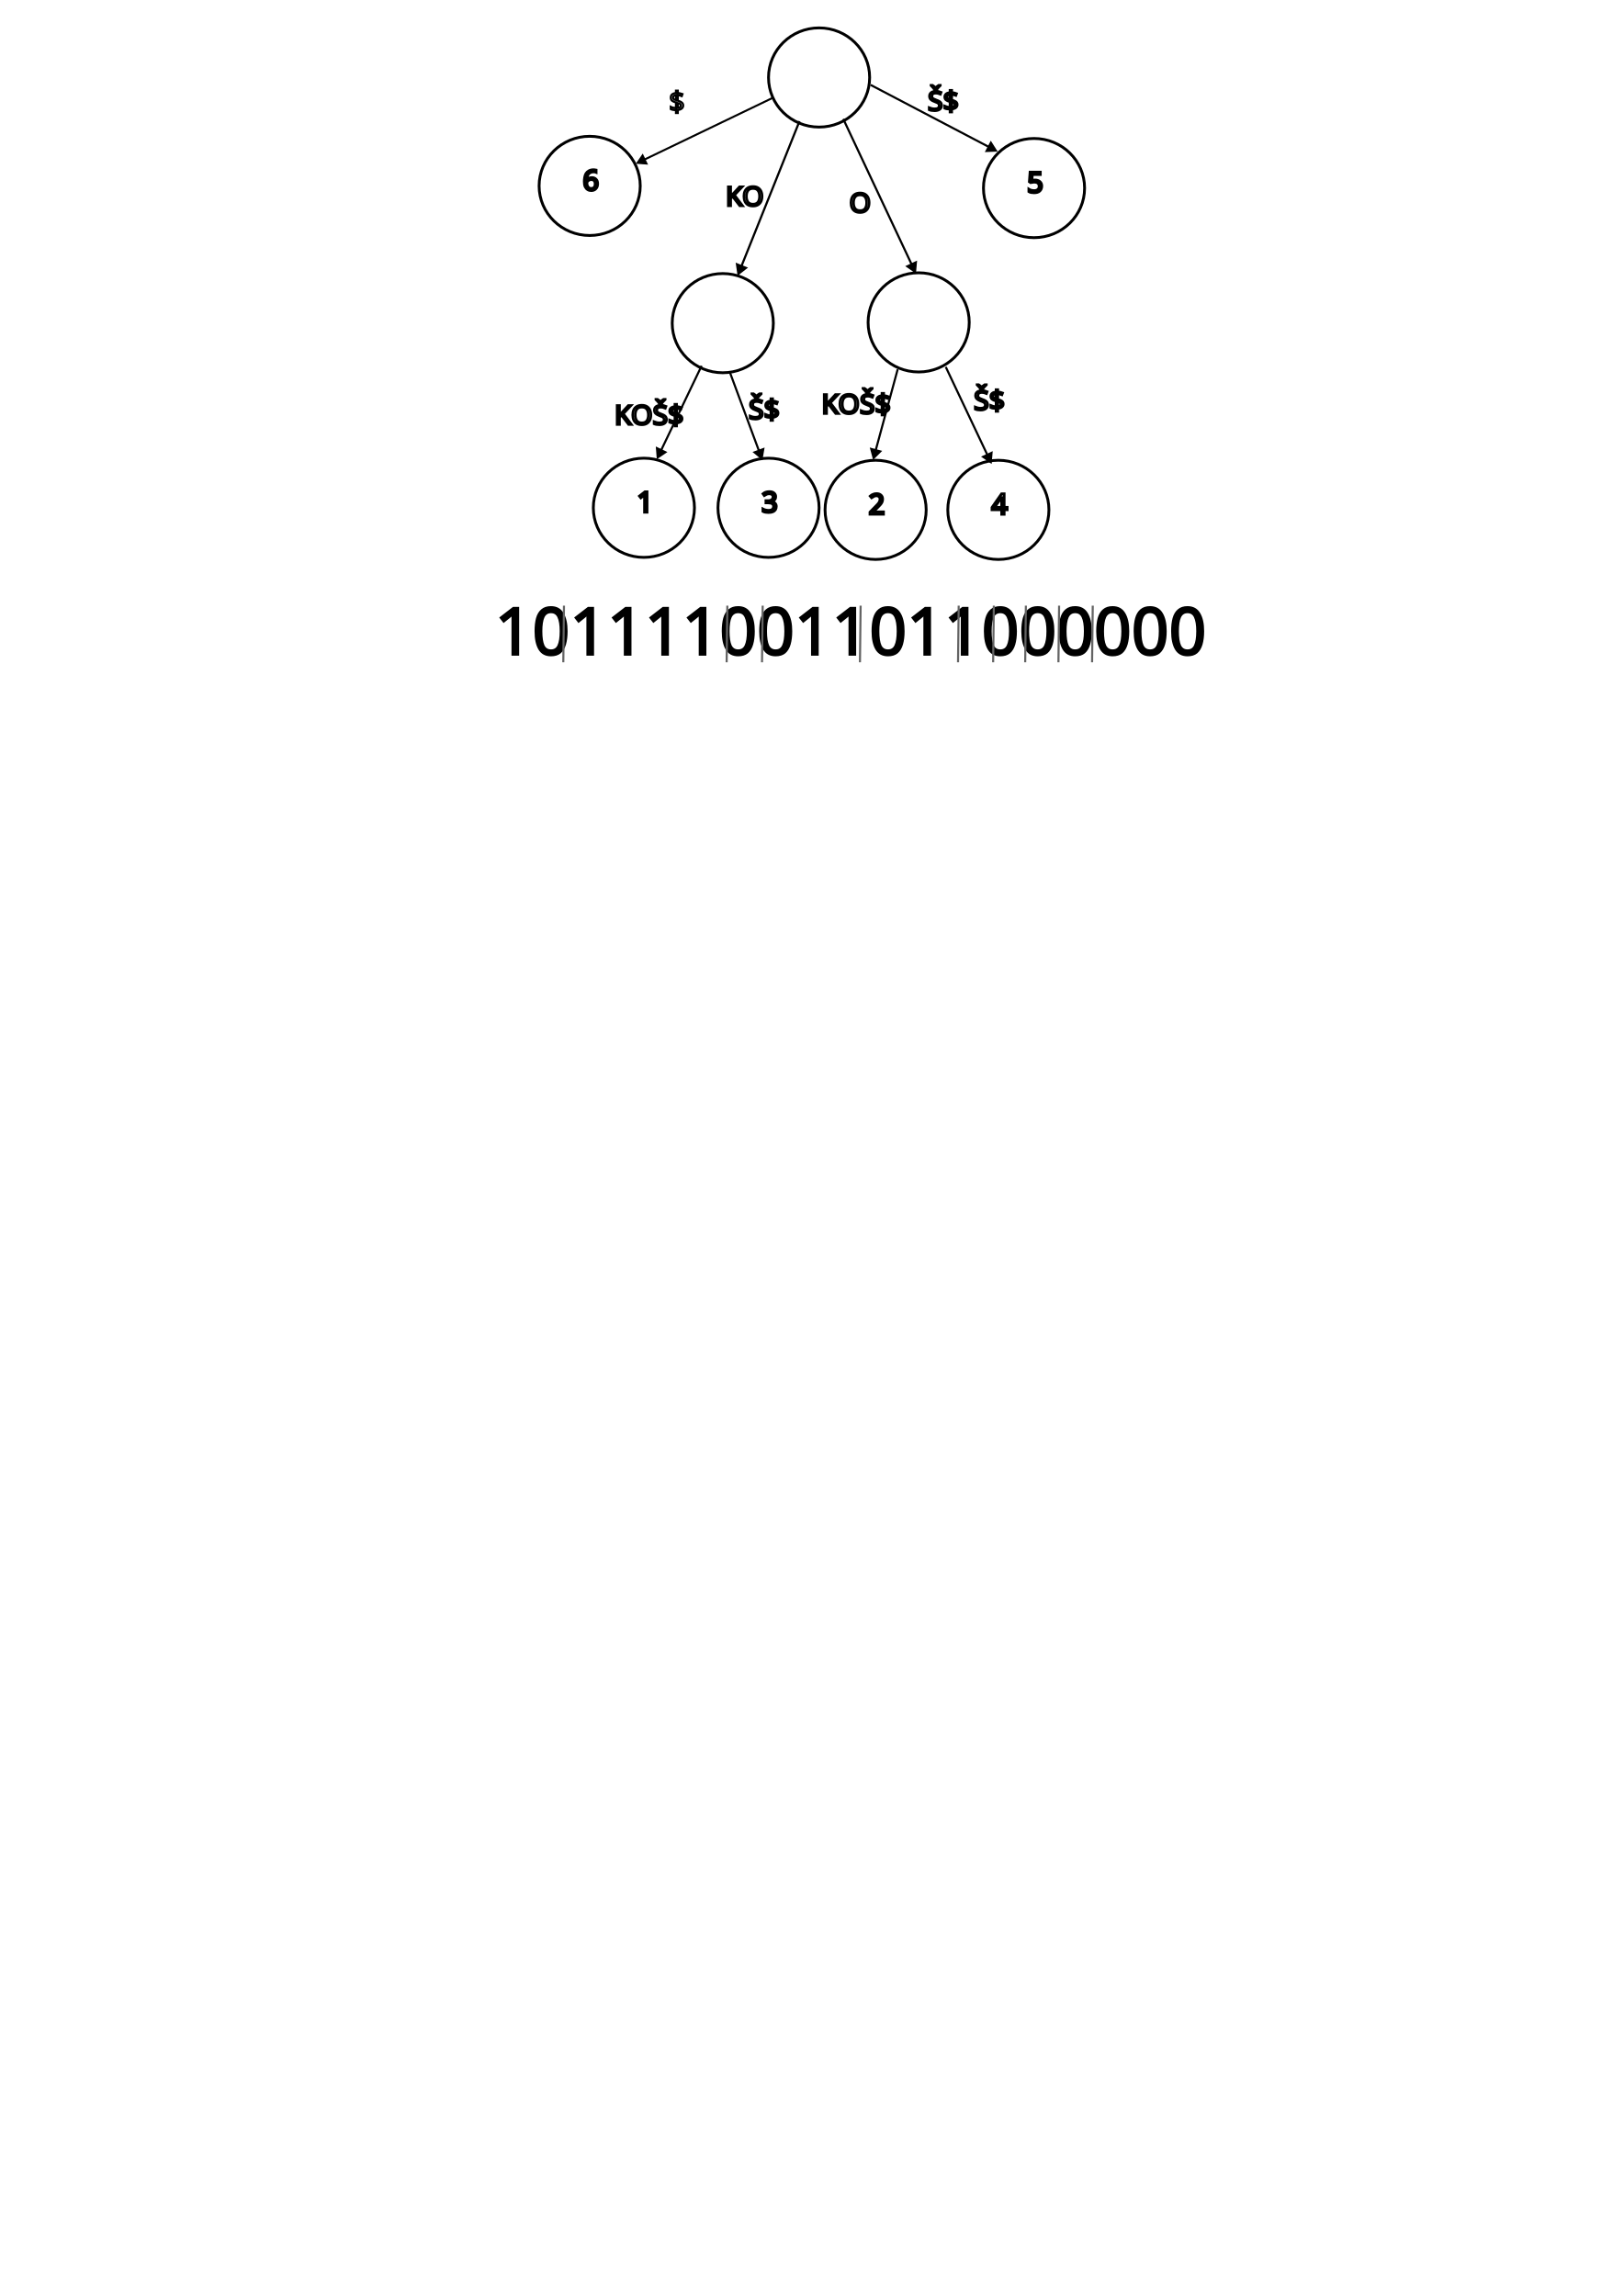
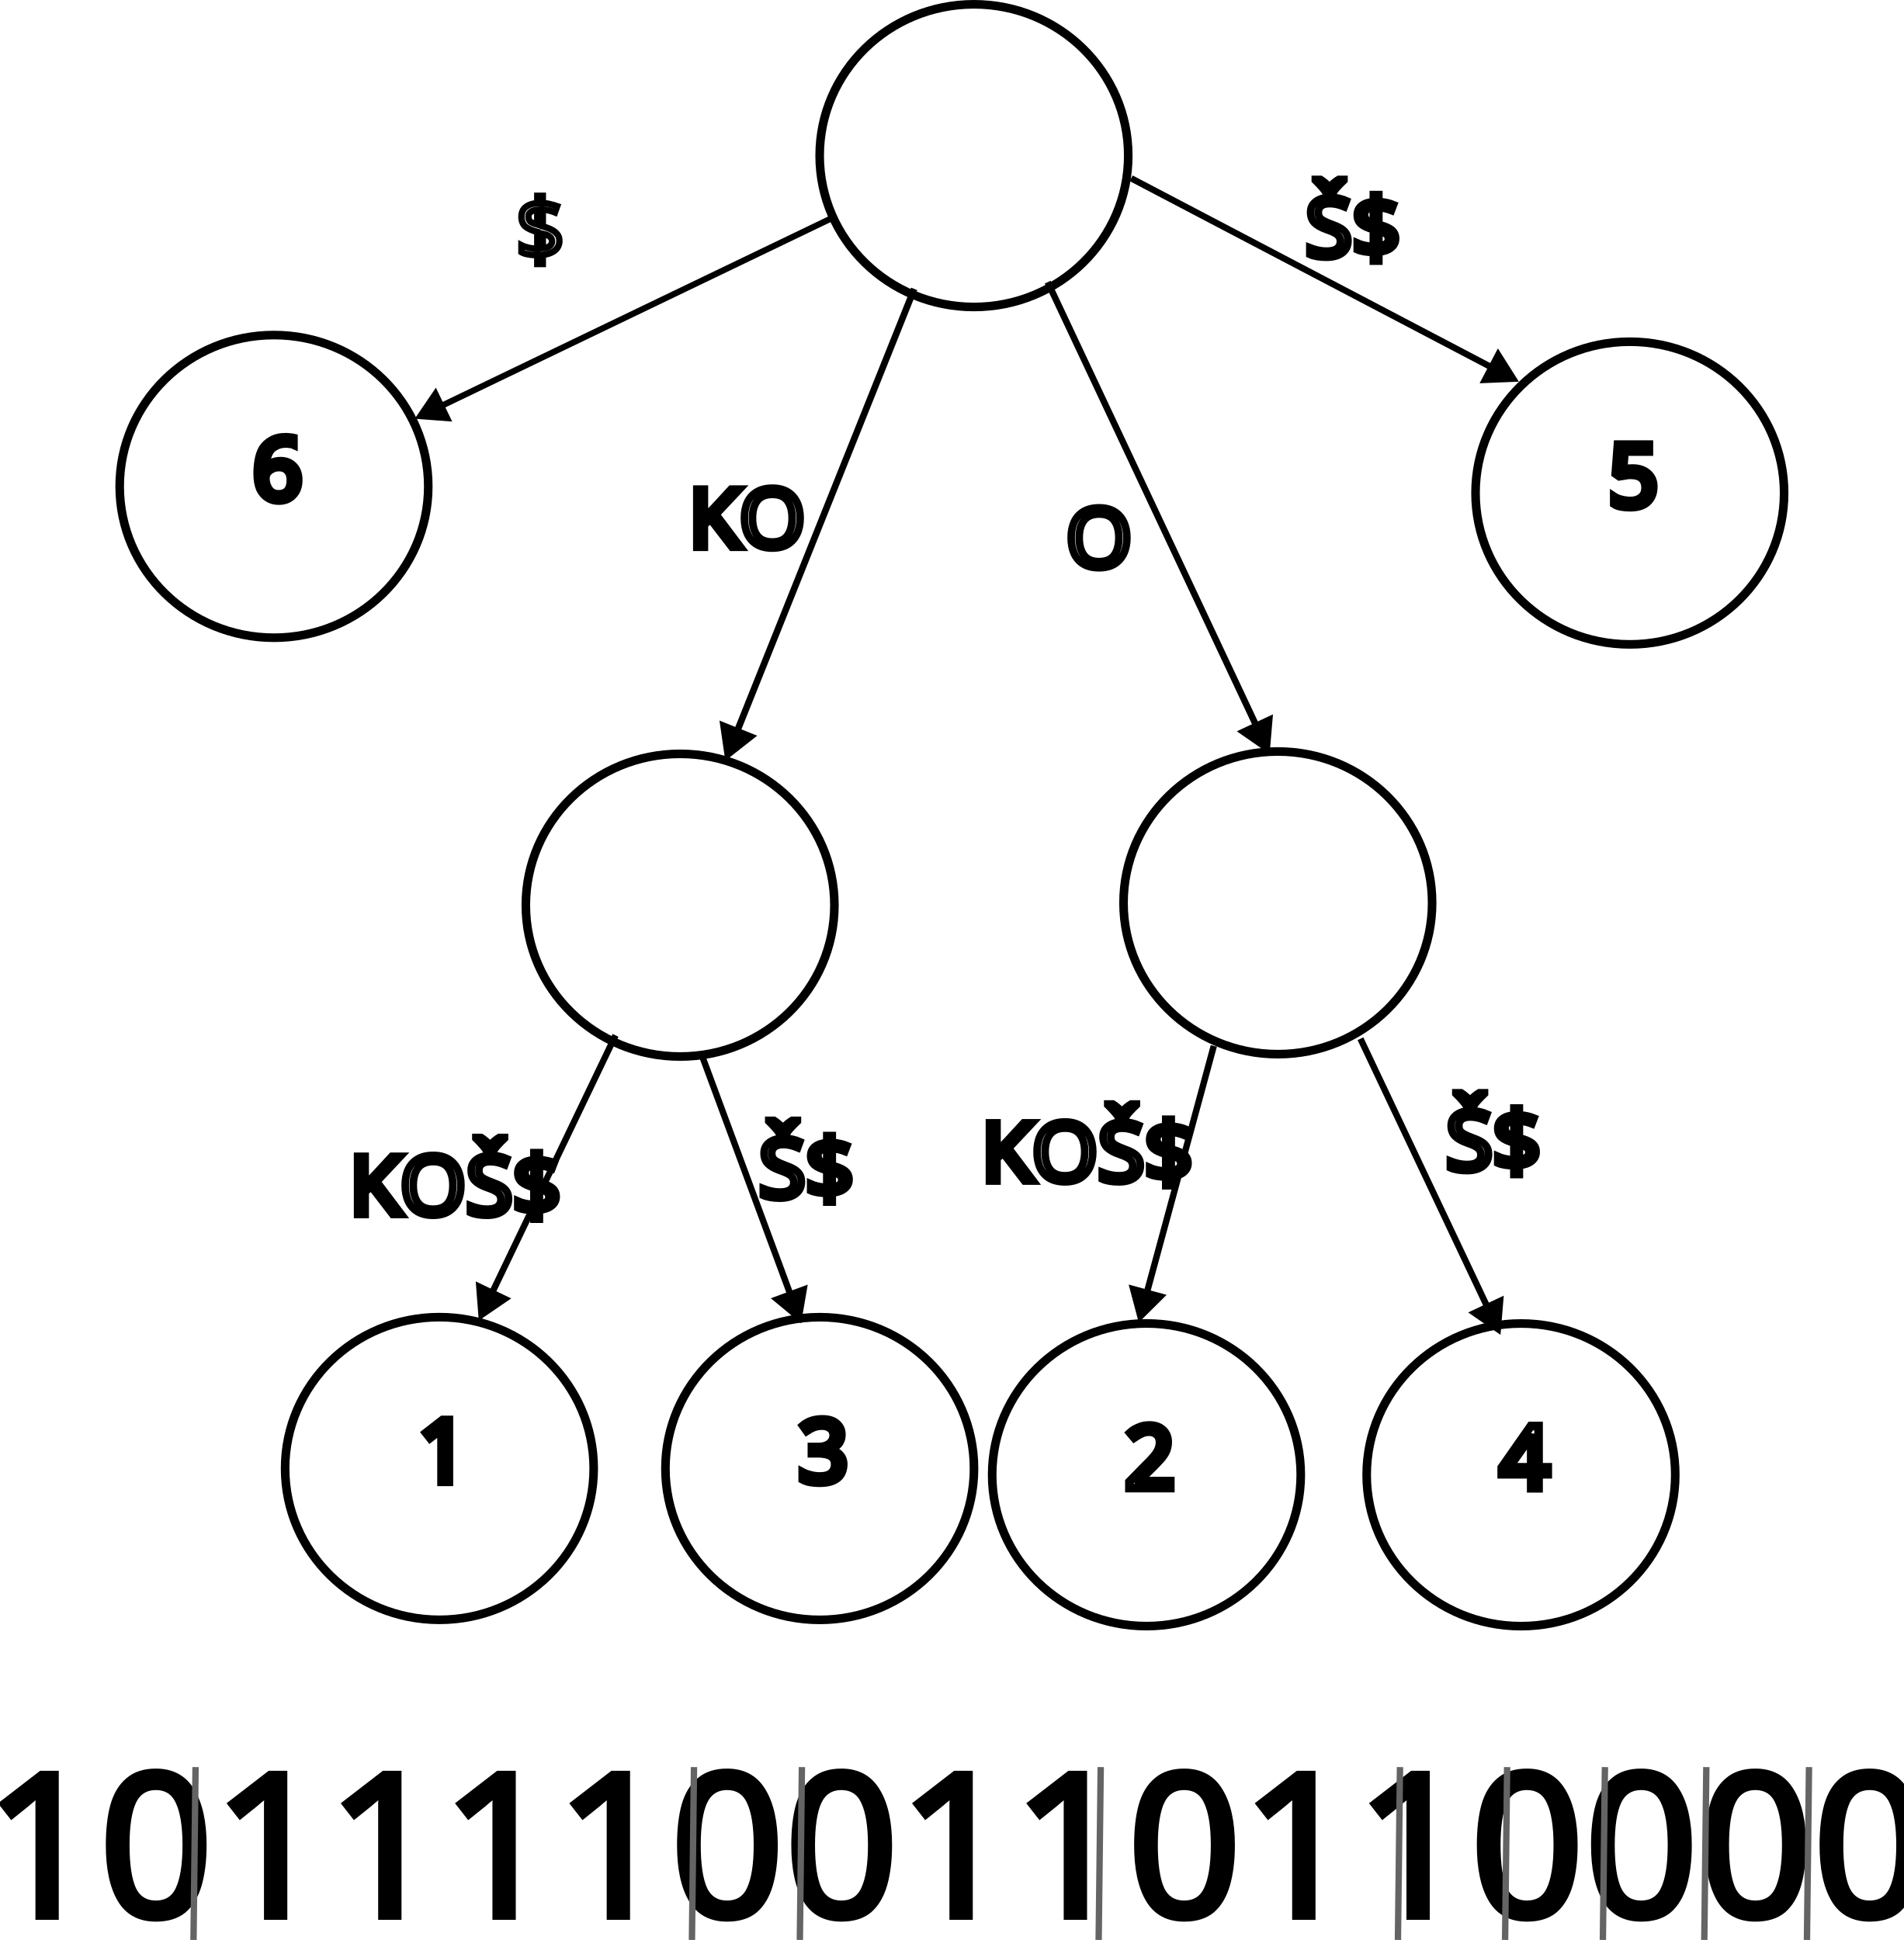
- <svg xmlns="http://www.w3.org/2000/svg" width="210mm" height="297mm" viewBox="0 0 210 297" version="1.1" id="svg1">
+ <svg xmlns="http://www.w3.org/2000/svg" width="80.696mm" height="82.251mm" viewBox="0 0 80.696 82.251" version="1.1" id="svg1">
  <defs id="defs1">
-     <rect x="189.341" y="331.114" width="160.427" height="16.323" id="rect5" />
-     <rect x="490.732" y="241.831" width="161.927" height="94.045" id="rect44" />
    <marker style="overflow:visible" id="Triangle" refX="0" refY="0" orient="auto" markerWidth="1" markerHeight="1" viewBox="0 0 1 1" preserveAspectRatio="xMidYMid">
      <path transform="scale(0.5)" style="fill:context-stroke;fill-rule:evenodd;stroke:context-stroke;stroke-width:1pt" d="M 5.77,0 -2.88,5 V -5 Z" id="path135" />
    </marker>
    <marker style="overflow:visible" id="Triangle-58" refX="0" refY="0" orient="auto-start-reverse" markerWidth="1" markerHeight="1" viewBox="0 0 1 1" preserveAspectRatio="xMidYMid">
      <path transform="scale(0.5)" style="fill:context-stroke;fill-rule:evenodd;stroke:context-stroke;stroke-width:1pt" d="M 5.77,0 -2.88,5 V -5 Z" id="path135-1" />
    </marker>
    <rect x="173.456" y="550.378" width="62.326" height="20.116" id="rect43" />
    <rect x="173.456" y="550.378" width="62.326" height="20.116" id="rect42" />
    <rect x="173.456" y="550.378" width="62.326" height="20.116" id="rect41" />
    <marker style="overflow:visible" id="Triangle-1-27-0-3-8-3-9" refX="0" refY="0" orient="auto-start-reverse" markerWidth="1" markerHeight="1" viewBox="0 0 1 1" preserveAspectRatio="xMidYMid">
      <path transform="scale(0.5)" style="fill:context-stroke;fill-rule:evenodd;stroke:context-stroke;stroke-width:1pt" d="M 5.77,0 -2.88,5 V -5 Z" id="path135-7-9-9-8-4-3-0" />
    </marker>
    <marker style="overflow:visible" id="Triangle-1-27-0-35-7-2" refX="0" refY="0" orient="auto-start-reverse" markerWidth="1" markerHeight="1" viewBox="0 0 1 1" preserveAspectRatio="xMidYMid">
      <path transform="scale(0.5)" style="fill:context-stroke;fill-rule:evenodd;stroke:context-stroke;stroke-width:1pt" d="M 5.77,0 -2.88,5 V -5 Z" id="path135-7-9-9-9-7-8" />
    </marker>
    <rect x="173.456" y="550.378" width="62.326" height="20.116" id="rect40" />
    <rect x="173.456" y="550.378" width="62.326" height="20.116" id="rect39" />
    <marker style="overflow:visible" id="Triangle-1-2-4-6-7" refX="0" refY="0" orient="auto-start-reverse" markerWidth="1" markerHeight="1" viewBox="0 0 1 1" preserveAspectRatio="xMidYMid">
      <path transform="scale(0.5)" style="fill:context-stroke;fill-rule:evenodd;stroke:context-stroke;stroke-width:1pt" d="M 5.77,0 -2.88,5 V -5 Z" id="path135-7-2-3-3-2" />
    </marker>
    <rect x="173.456" y="550.378" width="62.326" height="20.116" id="rect38" />
    <rect x="173.456" y="550.378" width="62.326" height="20.116" id="rect37" />
    <marker style="overflow:visible" id="Triangle-1-27-0-3-8-1" refX="0" refY="0" orient="auto-start-reverse" markerWidth="1" markerHeight="1" viewBox="0 0 1 1" preserveAspectRatio="xMidYMid">
      <path transform="scale(0.5)" style="fill:context-stroke;fill-rule:evenodd;stroke:context-stroke;stroke-width:1pt" d="M 5.77,0 -2.88,5 V -5 Z" id="path135-7-9-9-8-4-9" />
    </marker>
    <marker style="overflow:visible" id="Triangle-1-27-0-35-6" refX="0" refY="0" orient="auto-start-reverse" markerWidth="1" markerHeight="1" viewBox="0 0 1 1" preserveAspectRatio="xMidYMid">
      <path transform="scale(0.5)" style="fill:context-stroke;fill-rule:evenodd;stroke:context-stroke;stroke-width:1pt" d="M 5.77,0 -2.88,5 V -5 Z" id="path135-7-9-9-9-8" />
    </marker>
    <marker style="overflow:visible" id="Triangle-1-27-2-8" refX="0" refY="0" orient="auto-start-reverse" markerWidth="1" markerHeight="1" viewBox="0 0 1 1" preserveAspectRatio="xMidYMid">
      <path transform="scale(0.5)" style="fill:context-stroke;fill-rule:evenodd;stroke:context-stroke;stroke-width:1pt" d="M 5.77,0 -2.88,5 V -5 Z" id="path135-7-9-91-0" />
    </marker>
  </defs>
-   <g id="layer1">
-     <text xml:space="preserve" transform="matrix(0.2645833,0,0,0.2645833,-2.645847,-171.7146)" id="text39" style="font-style:normal;font-variant:normal;font-weight:300;font-stretch:normal;font-size:13.333px;font-family:Calibri;-inkscape-font-specification:'Calibri, Light';font-variant-ligatures:normal;font-variant-caps:normal;font-variant-numeric:normal;font-variant-east-asian:normal;text-align:start;writing-mode:lr-tb;direction:ltr;white-space:pre;shape-inside:url(#rect44);display:inline;fill:none;fill-opacity:0;stroke:#000000;stroke-width:1.024" />
+   <g id="layer1" transform="translate(-64.65196,-3.424254)">
    <g id="g2">
      <text xml:space="preserve" style="font-style:normal;font-variant:normal;font-weight:normal;font-stretch:normal;font-size:3.678px;font-family:sans-serif;-inkscape-font-specification:'sans-serif, Normal';font-variant-ligatures:normal;font-variant-caps:normal;font-variant-numeric:normal;font-variant-east-asian:normal;text-align:start;writing-mode:lr-tb;direction:ltr;text-anchor:start;display:inline;fill:none;fill-opacity:0;fill-rule:nonzero;stroke:#000000;stroke-width:0.365;stroke-dasharray:none;stroke-opacity:1" x="82.383" y="66.253" id="text1">
        <tspan id="tspan1" style="stroke-width:0.365" x="82.383" y="66.253">1</tspan>
      </text>
      <ellipse style="display:inline;fill:none;fill-opacity:0;fill-rule:nonzero;stroke:#000000;stroke-width:0.365;stroke-dasharray:none;stroke-opacity:1" id="ellipse1" cx="105.935" cy="10.023" rx="6.54" ry="6.416" />
      <ellipse style="display:inline;fill:none;fill-opacity:0;fill-rule:nonzero;stroke:#000000;stroke-width:0.365;stroke-dasharray:none;stroke-opacity:1" id="ellipse2" cx="93.48" cy="41.802" rx="6.54" ry="6.416" />
      <ellipse style="display:inline;fill:none;fill-opacity:0;fill-rule:nonzero;stroke:#000000;stroke-width:0.365;stroke-dasharray:none;stroke-opacity:1" id="ellipse3" cx="83.277" cy="65.684" rx="6.54" ry="6.416" />
      <text xml:space="preserve" style="font-style:normal;font-variant:normal;font-weight:normal;font-stretch:normal;font-size:3.678px;font-family:sans-serif;-inkscape-font-specification:'sans-serif, Normal';font-variant-ligatures:normal;font-variant-caps:normal;font-variant-numeric:normal;font-variant-east-asian:normal;text-align:start;writing-mode:lr-tb;direction:ltr;text-anchor:start;display:inline;fill:none;fill-opacity:0;fill-rule:nonzero;stroke:#000000;stroke-width:0.365;stroke-dasharray:none;stroke-opacity:1" x="98.503" y="66.254" id="text3">
        <tspan id="tspan3" style="stroke-width:0.365" x="98.503" y="66.254">3</tspan>
      </text>
      <ellipse style="display:inline;fill:none;fill-opacity:0;fill-rule:nonzero;stroke:#000000;stroke-width:0.365;stroke-dasharray:none;stroke-opacity:1" id="ellipse4" cx="99.397" cy="65.686" rx="6.54" ry="6.416" />
      <path style="display:inline;fill:none;fill-opacity:0;fill-rule:nonzero;stroke:#000000;stroke-width:0.28;stroke-dasharray:none;stroke-opacity:1;marker-end:url(#Triangle-1-27-2-8)" d="m 103.403,15.674 -7.639,19.082" id="path5" />
      <path style="display:inline;fill:none;fill-opacity:0;fill-rule:nonzero;stroke:#000000;stroke-width:0.271;stroke-dasharray:none;stroke-opacity:1;marker-end:url(#Triangle-1-27-0-35-6)" d="m 90.742,47.32 -5.381,11.227" id="path8" />
      <path style="display:inline;fill:none;fill-opacity:0;fill-rule:nonzero;stroke:#000000;stroke-width:0.271;stroke-dasharray:none;stroke-opacity:1;marker-end:url(#Triangle-1-27-0-3-8-1)" d="m 94.409,48.185 3.865,10.444" id="path9" />
      <text xml:space="preserve" transform="matrix(0.2326683,0,0,0.2252089,53.48189,-100.3535)" id="text28" style="font-style:normal;font-variant:normal;font-weight:300;font-stretch:normal;font-size:15.411px;font-family:Calibri;-inkscape-font-specification:'Calibri, Light';font-variant-ligatures:normal;font-variant-caps:normal;font-variant-numeric:normal;font-variant-east-asian:normal;text-align:start;writing-mode:lr-tb;direction:ltr;white-space:pre;shape-inside:url(#rect37);display:inline;fill:none;fill-opacity:0;fill-rule:nonzero;stroke:#000000;stroke-width:1.38;stroke-dasharray:none;stroke-opacity:1">
-         <tspan x="173.457" y="563.862" id="tspan5">KO</tspan>
+         <tspan x="173.457" y="563.862" id="tspan2">KO</tspan>
      </text>
      <text xml:space="preserve" transform="matrix(0.2326683,0,0,0.2252089,56.465,-72.7914)" id="text29" style="font-style:normal;font-variant:normal;font-weight:300;font-stretch:normal;font-size:15.411px;font-family:Calibri;-inkscape-font-specification:'Calibri, Light';font-variant-ligatures:normal;font-variant-caps:normal;font-variant-numeric:normal;font-variant-east-asian:normal;text-align:start;writing-mode:lr-tb;direction:ltr;white-space:pre;shape-inside:url(#rect38);display:inline;fill:none;fill-opacity:0;fill-rule:nonzero;stroke:#000000;stroke-width:1.38;stroke-dasharray:none;stroke-opacity:1">
-         <tspan x="173.457" y="563.862" id="tspan12">Š$</tspan>
+         <tspan x="173.457" y="563.862" id="tspan4">Š$</tspan>
      </text>
      <ellipse style="display:inline;fill:none;fill-opacity:0;fill-rule:nonzero;stroke:#000000;stroke-width:0.365;stroke-dasharray:none;stroke-opacity:1" id="ellipse29" cx="118.815" cy="41.702" rx="6.54" ry="6.416" />
      <path style="display:inline;fill:none;fill-opacity:0;fill-rule:nonzero;stroke:#000000;stroke-width:0.275;stroke-dasharray:none;stroke-opacity:1;marker-end:url(#Triangle-1-2-4-6-7)" d="m 109.062,15.386 8.989,19.125" id="path29" />
      <text xml:space="preserve" transform="matrix(0.2326683,0,0,0.2252089,69.47898,-99.52022)" id="text30" style="font-style:normal;font-variant:normal;font-weight:300;font-stretch:normal;font-size:15.411px;font-family:Calibri;-inkscape-font-specification:'Calibri, Light';font-variant-ligatures:normal;font-variant-caps:normal;font-variant-numeric:normal;font-variant-east-asian:normal;text-align:start;writing-mode:lr-tb;direction:ltr;white-space:pre;shape-inside:url(#rect39);display:inline;fill:none;fill-opacity:0;fill-rule:nonzero;stroke:#000000;stroke-width:1.38;stroke-dasharray:none;stroke-opacity:1">
-         <tspan x="173.457" y="563.862" id="tspan13">O</tspan>
+         <tspan x="173.457" y="563.862" id="tspan5">O</tspan>
      </text>
      <text xml:space="preserve" transform="matrix(0.2326683,0,0,0.2252089,39.10286,-72.0661)" id="text31" style="font-style:normal;font-variant:normal;font-weight:300;font-stretch:normal;font-size:15.411px;font-family:Calibri;-inkscape-font-specification:'Calibri, Light';font-variant-ligatures:normal;font-variant-caps:normal;font-variant-numeric:normal;font-variant-east-asian:normal;text-align:start;writing-mode:lr-tb;direction:ltr;white-space:pre;shape-inside:url(#rect40);display:inline;fill:none;fill-opacity:0;fill-rule:nonzero;stroke:#000000;stroke-width:1.38;stroke-dasharray:none;stroke-opacity:1">
-         <tspan x="173.457" y="563.862" id="tspan14">KOŠ$</tspan>
+         <tspan x="173.457" y="563.862" id="tspan7">KOŠ$</tspan>
      </text>
      <text xml:space="preserve" style="font-style:normal;font-variant:normal;font-weight:normal;font-stretch:normal;font-size:3.678px;font-family:sans-serif;-inkscape-font-specification:'sans-serif, Normal';font-variant-ligatures:normal;font-variant-caps:normal;font-variant-numeric:normal;font-variant-east-asian:normal;text-align:start;writing-mode:lr-tb;direction:ltr;text-anchor:start;display:inline;fill:none;fill-opacity:0;fill-rule:nonzero;stroke:#000000;stroke-width:0.365;stroke-dasharray:none;stroke-opacity:1" x="112.353" y="66.519" id="text32">
        <tspan id="tspan32" style="stroke-width:0.365" x="112.353" y="66.519">2</tspan>
      </text>
      <ellipse style="display:inline;fill:none;fill-opacity:0;fill-rule:nonzero;stroke:#000000;stroke-width:0.365;stroke-dasharray:none;stroke-opacity:1" id="ellipse32" cx="113.247" cy="65.951" rx="6.54" ry="6.416" />
      <text xml:space="preserve" style="font-style:normal;font-variant:normal;font-weight:normal;font-stretch:normal;font-size:3.678px;font-family:sans-serif;-inkscape-font-specification:'sans-serif, Normal';font-variant-ligatures:normal;font-variant-caps:normal;font-variant-numeric:normal;font-variant-east-asian:normal;text-align:start;writing-mode:lr-tb;direction:ltr;text-anchor:start;display:inline;fill:none;fill-opacity:0;fill-rule:nonzero;stroke:#000000;stroke-width:0.365;stroke-dasharray:none;stroke-opacity:1" x="128.226" y="66.521" id="text33">
        <tspan id="tspan33" style="stroke-width:0.365" x="128.226" y="66.521">4</tspan>
      </text>
      <ellipse style="display:inline;fill:none;fill-opacity:0;fill-rule:nonzero;stroke:#000000;stroke-width:0.365;stroke-dasharray:none;stroke-opacity:1" id="ellipse33" cx="129.121" cy="65.953" rx="6.54" ry="6.416" />
      <path style="display:inline;fill:none;fill-opacity:0;fill-rule:nonzero;stroke:#000000;stroke-width:0.271;stroke-dasharray:none;stroke-opacity:1;marker-end:url(#Triangle-1-27-0-35-7-2)" d="m 116.101,47.769 -2.93,10.799" id="path33" />
      <path style="display:inline;fill:none;fill-opacity:0;fill-rule:nonzero;stroke:#000000;stroke-width:0.271;stroke-dasharray:none;stroke-opacity:1;marker-end:url(#Triangle-1-27-0-3-8-3-9)" d="m 122.318,47.464 5.525,11.683" id="path34" />
      <text xml:space="preserve" transform="matrix(0.2326683,0,0,0.2252089,85.58875,-73.96036)" id="text34" style="font-style:normal;font-variant:normal;font-weight:300;font-stretch:normal;font-size:15.411px;font-family:Calibri;-inkscape-font-specification:'Calibri, Light';font-variant-ligatures:normal;font-variant-caps:normal;font-variant-numeric:normal;font-variant-east-asian:normal;text-align:start;writing-mode:lr-tb;direction:ltr;white-space:pre;shape-inside:url(#rect41);display:inline;fill:none;fill-opacity:0;fill-rule:nonzero;stroke:#000000;stroke-width:1.38;stroke-dasharray:none;stroke-opacity:1">
-         <tspan x="173.457" y="563.862" id="tspan15">Š$</tspan>
+         <tspan x="173.457" y="563.862" id="tspan8">Š$</tspan>
      </text>
      <text xml:space="preserve" transform="matrix(0.2326683,0,0,0.2252089,65.88525,-73.4836)" id="text35" style="font-style:normal;font-variant:normal;font-weight:300;font-stretch:normal;font-size:15.411px;font-family:Calibri;-inkscape-font-specification:'Calibri, Light';font-variant-ligatures:normal;font-variant-caps:normal;font-variant-numeric:normal;font-variant-east-asian:normal;text-align:start;writing-mode:lr-tb;direction:ltr;white-space:pre;shape-inside:url(#rect42);display:inline;fill:none;fill-opacity:0;fill-rule:nonzero;stroke:#000000;stroke-width:1.38;stroke-dasharray:none;stroke-opacity:1">
-         <tspan x="173.457" y="563.862" id="tspan16">KOŠ$</tspan>
+         <tspan x="173.457" y="563.862" id="tspan9">KOŠ$</tspan>
      </text>
      <text xml:space="preserve" style="font-style:normal;font-variant:normal;font-weight:normal;font-stretch:normal;font-size:3.678px;font-family:sans-serif;-inkscape-font-specification:'sans-serif, Normal';font-variant-ligatures:normal;font-variant-caps:normal;font-variant-numeric:normal;font-variant-east-asian:normal;text-align:start;writing-mode:lr-tb;direction:ltr;text-anchor:start;display:inline;fill:none;fill-opacity:0;fill-rule:nonzero;stroke:#000000;stroke-width:0.365;stroke-dasharray:none;stroke-opacity:1" x="132.84" y="24.896" id="text36">
        <tspan id="tspan36" style="stroke-width:0.365" x="132.84" y="24.896">5</tspan>
      </text>
      <ellipse style="display:inline;fill:none;fill-opacity:0;fill-rule:nonzero;stroke:#000000;stroke-width:0.365;stroke-dasharray:none;stroke-opacity:1" id="ellipse36" cx="133.735" cy="24.328" rx="6.54" ry="6.416" />
      <text xml:space="preserve" style="font-style:normal;font-variant:normal;font-weight:normal;font-stretch:normal;font-size:3.678px;font-family:sans-serif;-inkscape-font-specification:'sans-serif, Normal';font-variant-ligatures:normal;font-variant-caps:normal;font-variant-numeric:normal;font-variant-east-asian:normal;text-align:start;writing-mode:lr-tb;direction:ltr;text-anchor:start;display:inline;fill:none;fill-opacity:0;fill-rule:nonzero;stroke:#000000;stroke-width:0.365;stroke-dasharray:none;stroke-opacity:1" x="75.371" y="24.614" id="text36-8">
        <tspan id="tspan36-8" style="stroke-width:0.365" x="75.371" y="24.614">6</tspan>
      </text>
      <ellipse style="display:inline;fill:none;fill-opacity:0;fill-rule:nonzero;stroke:#000000;stroke-width:0.365;stroke-dasharray:none;stroke-opacity:1" id="ellipse36-2" cx="76.265" cy="24.046" rx="6.54" ry="6.416" />
      <text xml:space="preserve" transform="matrix(0.2326683,0,0,0.2252089,79.63216,-112.6848)" id="text37" style="font-style:normal;font-variant:normal;font-weight:300;font-stretch:normal;font-size:15.411px;font-family:Calibri;-inkscape-font-specification:'Calibri, Light';font-variant-ligatures:normal;font-variant-caps:normal;font-variant-numeric:normal;font-variant-east-asian:normal;text-align:start;writing-mode:lr-tb;direction:ltr;white-space:pre;shape-inside:url(#rect43);display:inline;fill:none;fill-opacity:0;fill-rule:nonzero;stroke:#000000;stroke-width:1.38;stroke-dasharray:none;stroke-opacity:1">
-         <tspan x="173.457" y="563.862" id="tspan17">Š$</tspan>
+         <tspan x="173.457" y="563.862" id="tspan10">Š$</tspan>
      </text>
      <path style="display:inline;fill:none;fill-opacity:0;fill-rule:nonzero;stroke:#000000;stroke-width:0.271;stroke-dasharray:none;stroke-dashoffset:0;stroke-opacity:1;marker-end:url(#Triangle-58)" d="m 112.598,10.983 c 15.583,8.176 15.583,8.176 15.583,8.176" id="path37" />
      <path style="display:inline;fill:none;fill-opacity:0;stroke:#000000;stroke-width:0.259;marker-end:url(#Triangle)" d="M 100.037,12.611 83.06,20.779" id="path43" />
      <text xml:space="preserve" style="font-style:normal;font-variant:normal;font-weight:300;font-stretch:normal;font-size:3.528px;font-family:Calibri;-inkscape-font-specification:'Calibri, Light';font-variant-ligatures:normal;font-variant-caps:normal;font-variant-numeric:normal;font-variant-east-asian:normal;text-align:start;writing-mode:lr-tb;direction:ltr;text-anchor:start;display:inline;fill:none;fill-opacity:0;stroke:#000000;stroke-width:0.271" x="86.534" y="14.416" id="text38">
        <tspan id="tspan31" style="font-style:normal;font-variant:normal;font-weight:300;font-stretch:normal;font-size:3.528px;font-family:Calibri;-inkscape-font-specification:'Calibri, Light';font-variant-ligatures:normal;font-variant-caps:normal;font-variant-numeric:normal;font-variant-east-asian:normal;stroke-width:0.271" x="86.534" y="14.416">$</tspan>
      </text>
    </g>
-     <text xml:space="preserve" transform="scale(0.2645833)" id="text5" style="fill:#05e972;text-orientation:auto;stroke-width:1.024;stroke:#000000;-inkscape-font-specification:'Calibri, Light';font-family:Calibri;font-size:16px;font-weight:300;fill-opacity:0.816;text-align:start;writing-mode:lr-tb;direction:ltr;stroke-opacity:1;white-space:pre;shape-inside:url(#rect5)" />
    <g id="g1">
      <text xml:space="preserve" style="font-weight:300;font-size:8.467px;font-family:Calibri;-inkscape-font-specification:'Calibri, Light';text-align:start;writing-mode:lr-tb;direction:ltr;text-anchor:start;fill:#05e972;fill-opacity:0.816;stroke:#000000;stroke-width:0.271;stroke-opacity:1" x="64.006" y="84.683" id="text4">
        <tspan style="font-size:8.467px;fill:#000000;fill-opacity:1;stroke-width:0.271" x="64.006" y="84.683" id="tspan6">1011110011011000000</tspan>
      </text>
      <path style="fill:#000000;fill-opacity:1;stroke:#646464;stroke-width:0.271;stroke-opacity:1" d="m 72.941,78.344 -0.087,7.329" id="path25" />
      <path style="fill:#000000;fill-opacity:1;stroke:#646464;stroke-width:0.271;stroke-opacity:1" d="m 94.068,78.344 -0.087,7.329" id="path25-1" />
      <path style="fill:#000000;fill-opacity:1;stroke:#646464;stroke-width:0.271;stroke-opacity:1" d="m 98.642,78.344 -0.087,7.329" id="path25-1-4" />
      <path style="fill:#000000;fill-opacity:1;stroke:#646464;stroke-width:0.271;stroke-opacity:1" d="m 111.308,78.344 -0.087,7.329" id="path25-1-3" />
      <path style="fill:#000000;fill-opacity:1;stroke:#646464;stroke-width:0.271;stroke-opacity:1" d="m 123.993,78.344 -0.087,7.329" id="path25-1-5" />
      <path style="fill:#000000;fill-opacity:1;stroke:#646464;stroke-width:0.271;stroke-opacity:1" d="m 128.535,78.344 -0.087,7.329" id="path25-1-0" />
      <path style="fill:#000000;fill-opacity:1;stroke:#646464;stroke-width:0.271;stroke-opacity:1" d="m 132.68,78.344 -0.087,7.329" id="path25-1-50" />
      <path style="fill:#000000;fill-opacity:1;stroke:#646464;stroke-width:0.271;stroke-opacity:1" d="m 136.978,78.344 -0.087,7.329" id="path25-1-1" />
      <path style="fill:#000000;fill-opacity:1;stroke:#646464;stroke-width:0.271;stroke-opacity:1" d="m 141.33,78.344 -0.087,7.329" id="path25-1-44" />
    </g>
  </g>
</svg>
